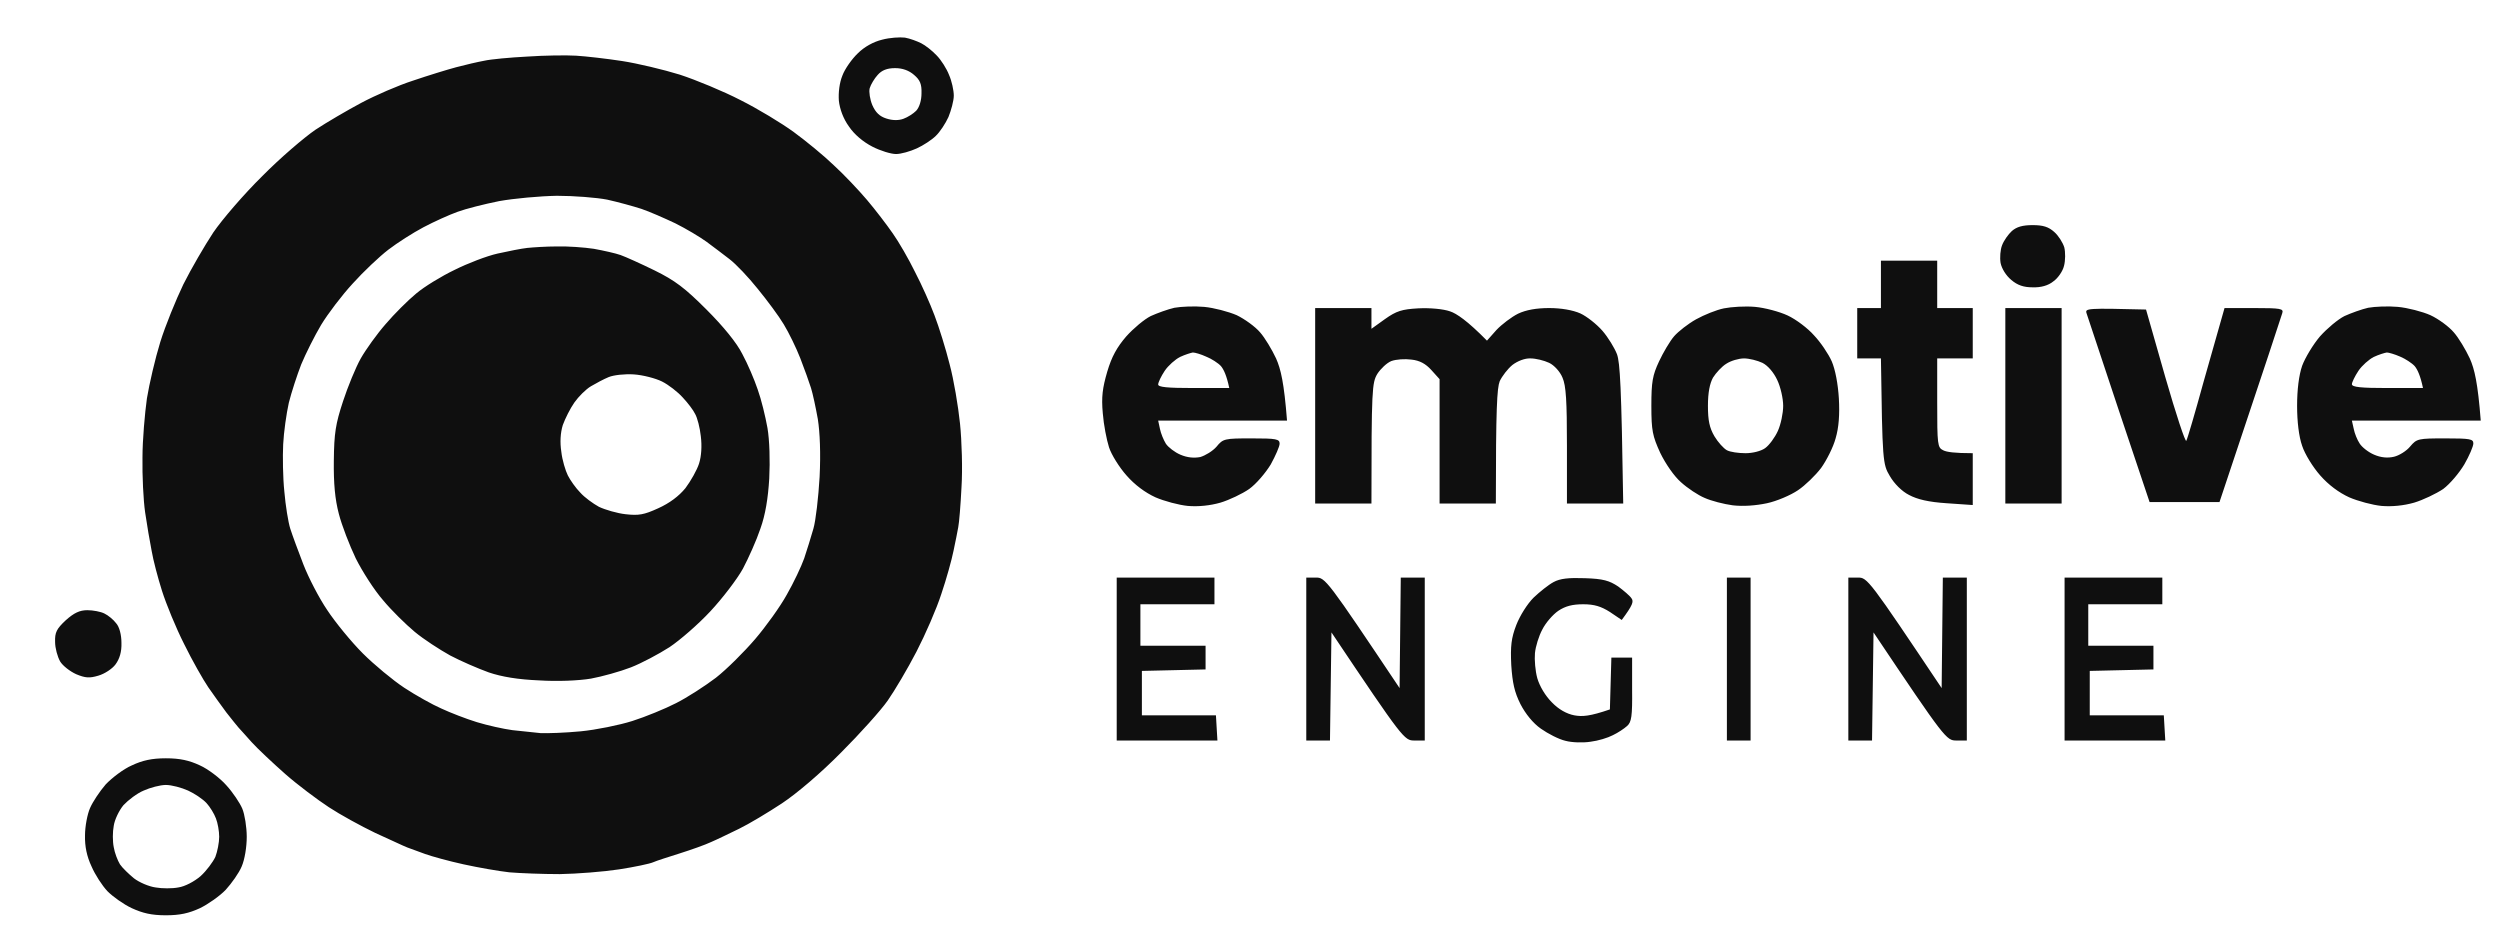
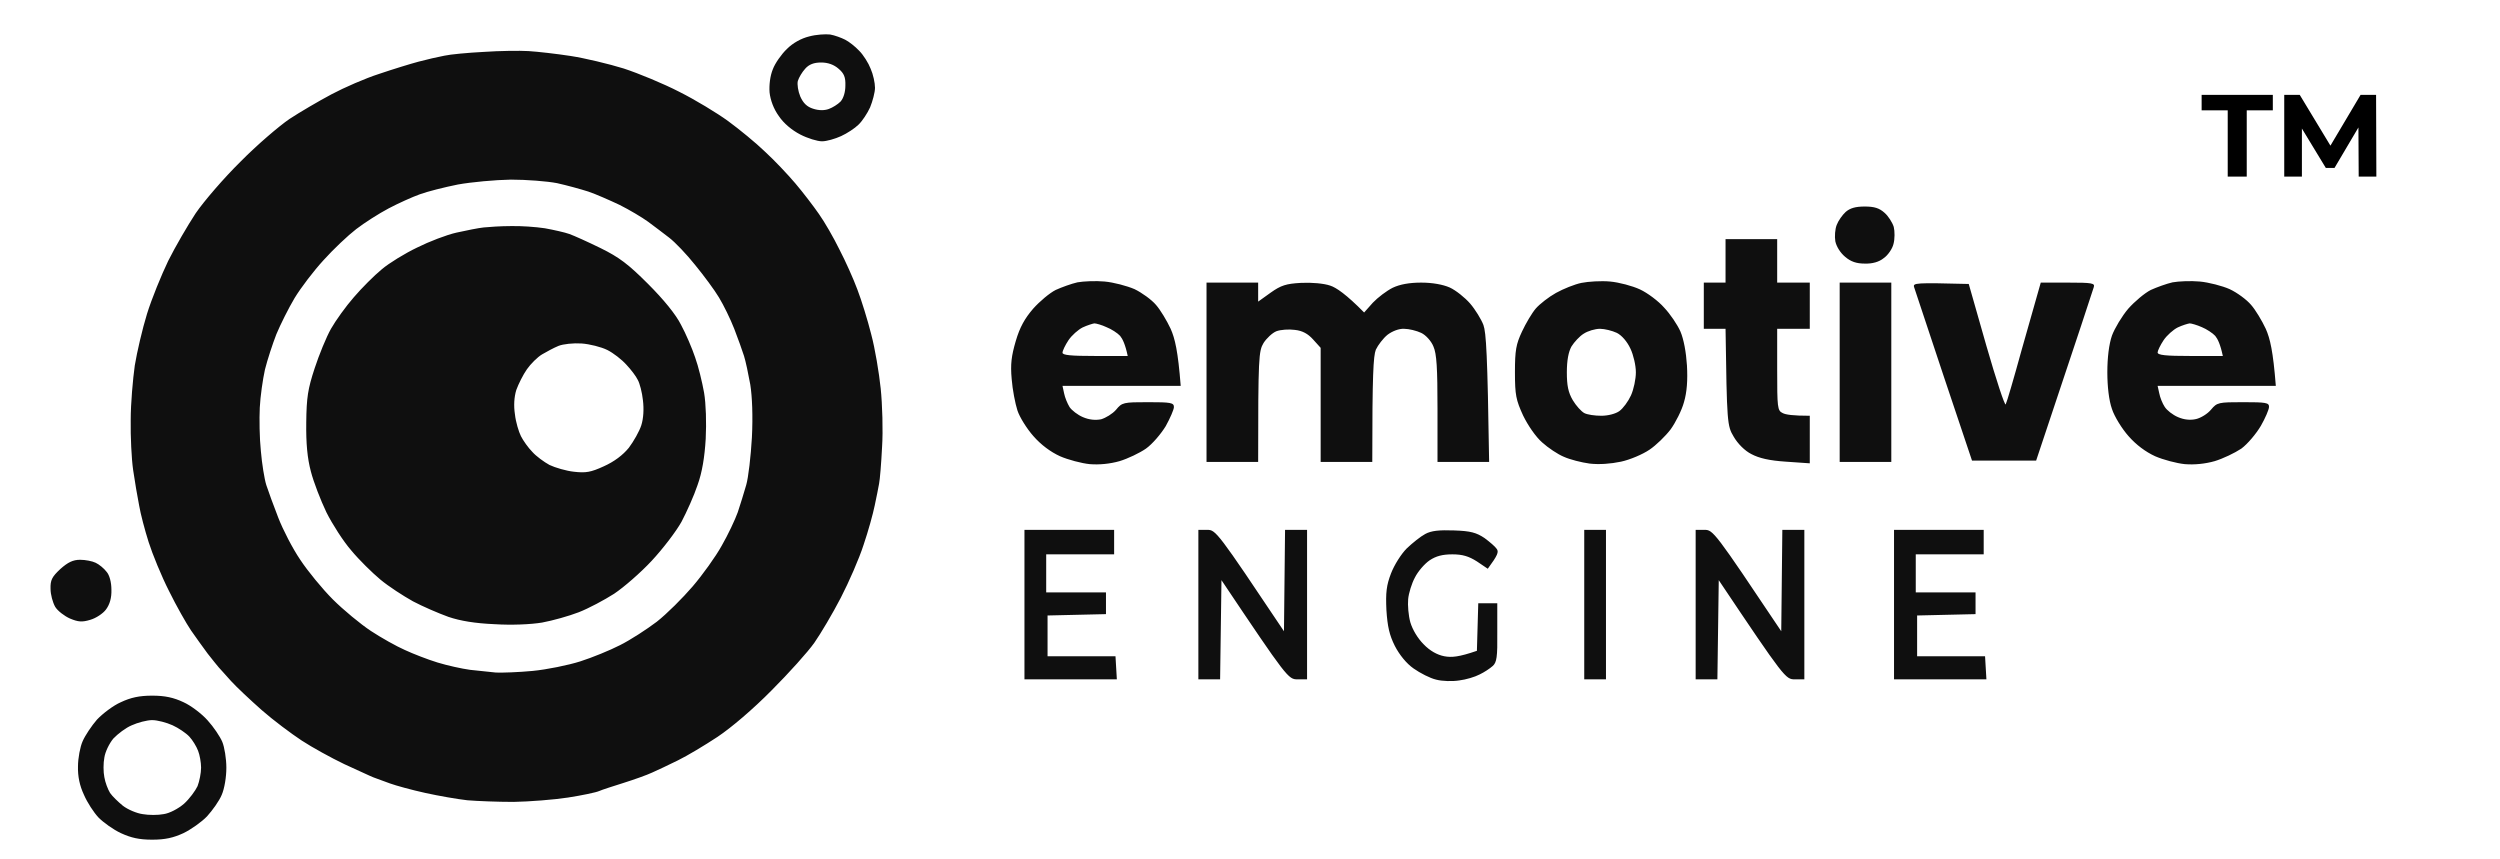
- <svg xmlns="http://www.w3.org/2000/svg" version="1.2" viewBox="60 338 844 316" width="844" height="316">
+ <svg xmlns="http://www.w3.org/2000/svg" version="1.2" viewBox="0 0 920 316" width="920" height="316">
  <style>.a{opacity:.99;fill:#0d0d0d}</style>
-   <path fill-rule="evenodd" class="a" d="m357.8 351.4c-2.9 0.7-6 2.4-8.2 4.6-2 1.9-4.4 5.3-5.2 7.5-1 2.4-1.4 5.8-1.2 8.5 0.3 2.8 1.5 6.1 3.4 8.7 1.8 2.7 4.8 5.2 7.9 6.8 2.7 1.4 6.3 2.5 8 2.5 1.7 0 4.8-0.9 7-1.9 2.2-1 5.1-2.9 6.4-4.2 1.4-1.3 3.3-4.2 4.3-6.4 0.9-2.2 1.8-5.5 1.8-7.2 0-1.8-0.7-5-1.6-7-0.8-2.1-2.7-5.1-4.2-6.6-1.5-1.6-3.8-3.4-5.2-4.1-1.4-0.7-3.8-1.6-5.5-1.9-1.7-0.2-5.1 0-7.7 0.7zm-119.8 5.7c-5.8 0.3-12.3 0.9-14.5 1.4-2.2 0.4-6.5 1.4-9.5 2.2-3 0.8-9.5 2.8-14.5 4.5-5 1.6-12.8 5-17.5 7.5-4.7 2.5-11.7 6.6-15.5 9.1-3.8 2.6-12 9.6-18 15.7-6.1 6-13.5 14.6-16.5 19-2.9 4.4-7.5 12.3-10.1 17.5-2.5 5.2-6.1 14-7.8 19.5-1.7 5.5-3.7 14.1-4.5 19-0.7 5-1.5 14-1.5 20-0.1 6.1 0.3 14.4 0.9 18.5 0.6 4.1 1.6 10 2.2 13 0.5 3 2.1 9.1 3.5 13.5 1.4 4.4 4.7 12.5 7.5 18 2.7 5.5 6.4 12 8.1 14.5 1.7 2.5 4.5 6.3 6.1 8.5 1.7 2.2 3.6 4.5 4.1 5.1 0.5 0.6 2.6 2.8 4.5 5 1.9 2.1 7 6.9 11.3 10.7 4.2 3.7 10.9 8.7 14.7 11.2 3.8 2.5 10.9 6.4 15.7 8.7 4.9 2.2 9.7 4.5 10.8 4.9 1.1 0.4 3.8 1.4 6 2.2 2.2 0.8 8 2.4 13 3.5 5 1.1 11.9 2.3 15.5 2.7 3.6 0.3 11.2 0.6 17 0.6 5.8-0.1 14.8-0.8 20-1.6 5.2-0.8 10.4-1.9 11.5-2.4 1.1-0.5 5.2-1.8 9-3 3.8-1.2 8.6-2.9 10.5-3.8 1.9-0.8 6.2-2.9 9.5-4.5 3.3-1.6 9.8-5.5 14.5-8.6 5.1-3.4 13.1-10.2 20-17.2 6.3-6.3 13.4-14.2 15.7-17.5 2.3-3.3 6.7-10.7 9.7-16.5 3-5.8 6.8-14.5 8.4-19.5 1.7-5 3.5-11.5 4.1-14.5 0.6-3 1.4-6.6 1.6-8 0.3-1.4 0.8-7.4 1.1-13.5 0.4-6 0.1-15.7-0.5-21.5-0.6-5.8-2.1-14.8-3.5-20-1.3-5.2-3.6-12.6-5.1-16.5-1.4-3.8-4.4-10.5-6.6-14.7-2.1-4.3-5.5-10.2-7.5-13-2-2.9-5.9-8-8.7-11.3-2.8-3.3-7.8-8.6-11.2-11.7-3.3-3.2-9.4-8.2-13.5-11.2-4.1-3-12.2-7.9-18-10.8-5.8-3-15-6.8-20.5-8.6-5.5-1.7-14.3-3.8-19.5-4.6-5.2-0.8-12.2-1.6-15.5-1.8-3.3-0.2-10.7-0.1-16.5 0.3zm-155.8 190.3c-3.1 2.9-3.7 4.1-3.6 7.3 0 2.1 0.8 5 1.7 6.6 0.9 1.5 3.4 3.4 5.4 4.3 3.1 1.3 4.5 1.4 7.5 0.5 2.1-0.6 4.7-2.3 5.8-3.8 1.4-1.9 2.1-4.3 2-7.3 0-2.7-0.7-5.4-1.8-6.6-0.9-1.2-2.7-2.7-4-3.3-1.2-0.6-3.8-1.1-5.7-1.1-2.6 0-4.5 0.9-7.3 3.4zm22.3 49c-2.8 1.2-6.7 4.2-8.8 6.4-2 2.3-4.4 5.9-5.3 8-0.9 2-1.7 6.2-1.7 9.2-0.1 3.7 0.6 7.1 2.2 10.5 1.2 2.8 3.6 6.5 5.4 8.4 1.8 1.8 5.4 4.4 8.2 5.7 3.7 1.7 6.7 2.4 11.5 2.4 4.8 0 7.8-0.7 11.5-2.4 2.7-1.3 6.7-4.1 8.7-6.2 2-2.2 4.5-5.7 5.4-7.9 1-2.3 1.7-6.5 1.7-10 0-3.3-0.7-7.6-1.5-9.5-0.8-1.9-3.2-5.5-5.4-7.9-2.1-2.4-6.2-5.5-8.9-6.7-3.6-1.7-6.8-2.4-11.5-2.4-4.7 0-7.9 0.7-11.5 2.4zm4 8.5c2.2-1 5.6-1.9 7.5-1.9 1.9 0 5.3 0.9 7.5 1.9 2.2 1 5 2.9 6.2 4.2 1.2 1.3 2.6 3.6 3.2 5.2 0.6 1.5 1.1 4.3 1.1 6.2 0 1.9-0.6 5-1.3 6.8-0.8 1.7-3 4.7-5 6.5-2.1 1.8-5.3 3.5-7.5 3.8-2 0.4-5.5 0.4-7.7 0-2.2-0.3-5.5-1.7-7.3-3.1-1.7-1.4-3.9-3.5-4.7-4.7-0.8-1.3-1.8-3.9-2.1-5.8-0.4-1.9-0.4-5.2 0-7.2 0.3-2.1 1.8-5.2 3.3-7 1.6-1.7 4.6-4 6.8-4.9zm247.8-241.6c1.4-1.6 3.2-2.3 5.9-2.3 2.5 0 4.7 0.8 6.4 2.3 2 1.7 2.6 3.1 2.5 6.2 0 2.4-0.7 4.7-1.8 5.9-1 1-2.9 2.2-4.3 2.7-1.6 0.6-3.7 0.6-5.8-0.1-2.2-0.7-3.6-2-4.7-4.5-0.8-1.9-1.2-4.5-0.9-5.7 0.4-1.3 1.6-3.3 2.7-4.5zm-127.8 42.6c5-0.9 13.7-1.7 19.5-1.8 5.8 0 13.4 0.6 17 1.3 3.6 0.8 8.7 2.2 11.5 3.1 2.7 0.9 7.9 3.2 11.5 4.9 3.6 1.8 8.3 4.6 10.5 6.2 2.2 1.6 5.7 4.3 7.8 5.9 2.1 1.6 6.4 6.1 9.5 10 3.2 3.9 7.2 9.3 8.8 12 1.7 2.8 4.2 7.9 5.6 11.5 1.4 3.6 3 8.1 3.6 10 0.6 1.9 1.6 6.6 2.3 10.5 0.7 4.4 1 11.6 0.6 19.5-0.4 6.9-1.3 14.8-2.1 17.5-0.8 2.8-2.2 7.3-3.1 10-1 2.8-3.6 8.3-5.9 12.3-2.2 4-7.1 10.8-10.7 15-3.6 4.2-9.5 10.1-13.2 13-3.7 2.8-9.7 6.7-13.5 8.6-3.7 1.9-10.3 4.6-14.7 6-4.4 1.4-12.3 3-17.5 3.5-5.2 0.5-11.3 0.7-13.5 0.6-2.2-0.2-6.5-0.7-9.5-1-3-0.4-8.4-1.6-12-2.7-3.6-1.1-9-3.2-12-4.6-3-1.3-8.7-4.5-12.5-7-3.8-2.5-10.2-7.8-14-11.6-3.9-3.9-9.3-10.5-12-14.6-2.8-4.1-6.4-11.1-8.1-15.5-1.7-4.4-3.7-9.8-4.4-12-0.7-2.2-1.6-7.8-2-12.5-0.5-4.7-0.6-11.9-0.4-16 0.2-4.1 1.1-10.4 1.9-14 0.9-3.6 2.8-9.4 4.2-13 1.5-3.6 4.5-9.6 6.7-13.3 2.3-3.8 7.1-10.1 10.7-14 3.6-4 9-9.1 12-11.4 3-2.3 8.3-5.7 11.9-7.6 3.6-1.9 8.7-4.2 11.5-5.2 2.7-1 9-2.6 14-3.6zm510.7 10.1c-1.2 1.1-2.7 3.2-3.3 4.8-0.6 1.5-0.8 4.2-0.5 6 0.4 1.9 1.8 4.2 3.6 5.7 2.1 1.8 4.2 2.5 7.2 2.5 2.8 0.1 5.3-0.6 7-2 1.6-1.1 3.2-3.5 3.6-5.2 0.5-1.8 0.5-4.7 0.1-6.3-0.5-1.6-2-4-3.4-5.2-1.9-1.7-3.7-2.3-7.3-2.3-3.4 0-5.4 0.6-7 2zm-44.2 18v8h-8v17h8c0.5 34.7 0.6 35.7 3 39.7 1.5 2.6 4.1 5.2 6.5 6.4 2.8 1.5 6.6 2.4 12.8 2.8l8.7 0.6v-17.5c-6.2 0-8.9-0.4-10-1-1.9-0.9-2-2-2-16v-15h12v-17h-12v-16h-19zm-238.5 7.9c-2.2 0.5-5.8 1.8-8 2.8-2.2 1.1-5.9 4.2-8.3 6.9-3.1 3.6-4.9 6.8-6.4 11.9-1.6 5.5-2 8.5-1.5 14 0.3 3.9 1.3 9 2.1 11.5 0.8 2.5 3.5 6.8 5.9 9.5 2.8 3.2 6.3 5.8 9.8 7.4 3 1.3 7.9 2.6 10.9 2.9 3.5 0.3 7.5-0.1 11-1.1 3-0.9 7.4-3 9.7-4.6 2.4-1.7 5.6-5.5 7.3-8.3 1.6-2.9 3-6.1 3-7 0-1.6-1.1-1.8-9.5-1.8-9.1 0-9.6 0.1-11.8 2.8-1.3 1.5-3.8 3-5.5 3.5-2.1 0.4-4.4 0.2-6.7-0.8-1.9-0.8-4.1-2.5-4.9-3.7-0.8-1.3-1.7-3.5-2-5l-0.6-2.8h43.5c-1-12.8-2.1-17.4-3.7-21-1.4-3-3.8-7-5.4-8.8-1.6-1.9-5.2-4.5-7.9-5.8-2.8-1.2-7.7-2.5-11-2.8-3.3-0.3-7.8-0.1-10 0.3zm1.9 16.6c1.7-0.8 3.7-1.4 4.3-1.5 0.7 0 2.8 0.6 4.5 1.4 1.8 0.7 4.1 2.2 5 3.2 0.9 1.1 1.9 3.1 2.8 7.4h-12c-8.9 0-12-0.3-12-1.2 0-0.7 1-2.8 2.2-4.6 1.2-1.8 3.6-3.9 5.2-4.7zm183.6-16.4c-2.5 0.5-6.7 2.2-9.4 3.7-2.7 1.5-6 4.1-7.4 5.7-1.4 1.6-3.7 5.5-5.1 8.5-2.2 4.7-2.6 6.9-2.6 15 0 8.4 0.4 10.2 3 15.9 1.8 3.7 4.7 7.9 7 9.9 2.2 2 5.8 4.4 8 5.3 2.2 1 6.5 2.1 9.5 2.5 3.5 0.4 7.7 0.1 11.5-0.7 3.3-0.7 8-2.7 10.5-4.4 2.4-1.6 5.9-5 7.8-7.5 1.8-2.5 4.1-7 4.9-10 1.1-3.7 1.4-8.1 1.1-13.5-0.3-4.9-1.2-9.7-2.4-12.5-1.1-2.5-3.8-6.5-6-8.8-2.1-2.4-6.1-5.4-8.9-6.7-2.8-1.3-7.7-2.6-11-2.9-3.3-0.3-8 0-10.5 0.5zm0.8 18.7c1.5-1 4.2-1.8 6-1.8 1.7 0 4.5 0.7 6.2 1.5 1.8 0.9 3.8 3.2 5 5.8 1.1 2.3 2 6.2 2 8.7 0 2.5-0.8 6.3-1.8 8.5-1 2.2-2.9 4.8-4.3 5.8-1.4 1-4.2 1.7-6.6 1.7-2.4 0-5.2-0.4-6.3-1-1.1-0.6-3-2.7-4.2-4.7-1.7-2.9-2.2-5.4-2.2-10.3 0-4.4 0.6-7.5 1.7-9.5 1-1.6 3-3.8 4.5-4.7zm216.7-18.9c-2.2 0.5-5.8 1.8-8 2.8-2.2 1.1-5.9 4.2-8.3 6.9-2.3 2.7-5 7.2-6 9.9-1.1 3.2-1.7 8.1-1.7 13.5 0 5.3 0.6 10.4 1.7 13.5 0.9 2.8 3.7 7.3 6.1 10 2.8 3.2 6.3 5.8 9.8 7.4 3 1.3 7.9 2.6 10.9 2.9 3.5 0.3 7.5-0.1 11-1.1 3-0.9 7.4-3 9.8-4.6 2.3-1.7 5.5-5.5 7.2-8.4 1.6-2.8 3-6 3-7 0-1.5-1.1-1.7-9.5-1.7-9.1 0-9.6 0.1-11.8 2.7-1.3 1.6-3.8 3.1-5.5 3.5-2.1 0.5-4.4 0.3-6.7-0.7-1.9-0.8-4.1-2.5-4.9-3.8-0.8-1.2-1.7-3.4-2-5l-0.6-2.7h43.5c-1-12.8-2.1-17.4-3.7-21-1.4-3-3.8-7-5.4-8.8-1.6-1.9-5.1-4.5-7.9-5.8-2.7-1.2-7.7-2.5-11-2.8-3.3-0.3-7.8-0.1-10 0.3zm1.9 16.6c1.7-0.8 3.7-1.4 4.4-1.5 0.6 0 2.7 0.6 4.5 1.4 1.7 0.7 4 2.2 4.9 3.2 0.9 1.1 1.9 3.1 2.8 7.4h-12c-8.9 0-12-0.3-12-1.3 0-0.6 1-2.7 2.2-4.5 1.2-1.8 3.6-3.9 5.2-4.7zm-357.4 16.5v33h19c0-38.7 0.2-40.8 2-43.8 1.1-1.7 3.2-3.7 4.7-4.3 1.6-0.6 4.6-0.8 6.8-0.5 2.8 0.3 4.8 1.4 6.7 3.5l2.8 3.1v42h19c0-32.5 0.4-38.9 1.3-41.3 0.8-1.7 2.7-4.2 4.3-5.5 1.7-1.3 4.2-2.3 6.1-2.2 1.8 0 4.6 0.7 6.3 1.5 1.7 0.8 3.7 3 4.5 5 1.2 2.7 1.5 7.9 1.5 23v19.5h19c-0.6-39.8-1.1-47.6-2.1-50.4-0.8-2.1-3-5.7-4.9-7.9-1.9-2.2-5.3-4.9-7.5-5.9-2.5-1.1-6.4-1.8-10.5-1.8q-6.5 0-10.5 1.9c-2.2 1.1-5.5 3.6-7.3 5.5l-3.2 3.6c-6.6-6.7-10.3-9.2-12.5-9.9-2.3-0.8-6.8-1.2-10.7-1-5.5 0.3-7.4 0.9-11.2 3.6l-4.6 3.3v-7h-19zm233 0v33h19v-66h-19zm27.4-31.3c0.3 1 5.2 15.7 10.9 32.8l10.4 31h23.6c16.1-48.1 20.9-62.8 21.2-63.8 0.5-1.5-0.5-1.7-9.5-1.7h-10c-1.4 5-4.2 14.8-7.1 25-2.8 10.2-5.4 19.1-5.8 19.8-0.3 0.7-3.5-9-7.1-21.5l-6.5-22.8c-19.8-0.5-20.6-0.4-20.1 1.2zm-327.4 116.8v27.5h34l-0.5-8.5h-25v-15l21.5-0.5v-8h-22v-14h25v-9h-33zm64 0v27.5h8l0.5-36.5c24.2 36.1 24.6 36.5 28 36.5h3.5v-55h-8.1l-0.4 37.3c-24.5-36.6-25.1-37.4-28.3-37.3h-3.2zm83.5-26c-1.7 0.9-4.7 3.3-6.8 5.3-2.1 2.1-4.6 6.1-5.8 9.2-1.7 4.4-2 7.1-1.7 13.5 0.4 6.1 1.1 9.2 3.1 13.2 1.7 3.3 4.3 6.5 6.9 8.3 2.4 1.7 6.1 3.6 8.3 4.1 2.2 0.6 6 0.7 8.5 0.3 2.5-0.3 5.8-1.3 7.5-2.2 1.7-0.8 3.8-2.2 4.8-3.1 1.5-1.3 1.8-3.3 1.7-12.4v-10.7h-7l-0.5 17.5c-6.7 2.3-9.3 2.5-12 2-2.6-0.5-5.3-2-7.6-4.4-2.2-2.2-4.1-5.4-4.9-8.1-0.7-2.5-1-6.3-0.8-8.5 0.2-2.2 1.3-5.8 2.5-8 1.1-2.2 3.5-5 5.4-6.3 2.4-1.6 4.8-2.2 8.4-2.2 3.7 0 6 0.7 9 2.6l4 2.7c3.7-5 4.1-6.2 3.3-7.3-0.5-0.8-2.6-2.6-4.5-4-3-2-5.1-2.6-11.2-2.8-5.5-0.2-8.4 0.1-10.6 1.3zm58.5 26v27.5h8v-55h-8zm41 0v27.5h8l0.5-36.5c24.2 36.1 24.6 36.5 28 36.5h3.5v-55h-8.1l-0.4 37.3c-24.5-36.6-25.1-37.4-28.3-37.3h-3.2zm73 0v27.5h34l-0.5-8.5h-25v-15l21.5-0.5v-8h-22v-14h25v-9h-33zm-519-138.8c-1.9 0.2-6.4 1.1-10 1.9-3.6 0.8-10.1 3.3-14.5 5.5-4.4 2.1-10.3 5.7-13 8-2.8 2.3-7.4 6.9-10.3 10.3-2.9 3.3-6.7 8.6-8.4 11.6-1.7 3-4.4 9.6-6 14.5-2.5 7.6-3 10.7-3.1 20-0.1 7.7 0.4 13.1 1.7 18 1 3.9 3.6 10.6 5.7 15 2.2 4.4 6.3 10.8 9.2 14.1 2.8 3.4 7.7 8.2 10.7 10.7 3 2.5 8.4 6 12 8 3.6 1.9 9.4 4.4 13 5.7 4.4 1.5 9.9 2.4 17 2.7 6.2 0.4 13.3 0.1 17.5-0.6 3.8-0.7 9.9-2.4 13.5-3.8 3.6-1.4 9.4-4.5 13-6.8 3.6-2.4 9.8-7.8 13.8-12.1 4.1-4.4 9-10.8 11-14.4 1.9-3.6 4.6-9.6 5.9-13.5 1.7-4.7 2.6-10.3 3-17 0.3-5.9 0.1-12.9-0.6-17-0.7-3.9-2.1-9.7-3.3-13-1.1-3.3-3.4-8.7-5.2-12-1.9-3.8-6.4-9.3-12.1-15-7.3-7.3-10.6-9.8-17.5-13.2-4.7-2.3-9.8-4.6-11.5-5.2-1.7-0.6-5.7-1.5-9-2.1-3.3-0.5-8.9-0.9-12.5-0.8-3.6 0-8.1 0.3-10 0.5zm27.5 43.6c1.7-0.7 5.5-1.1 8.5-0.9 3 0.2 7.3 1.3 9.5 2.4 2.2 1.1 5.3 3.5 7 5.4 1.7 1.8 3.6 4.3 4.2 5.6 0.7 1.2 1.6 4.6 1.9 7.5 0.4 3.2 0.2 6.7-0.6 9.2-0.7 2.2-2.8 5.9-4.6 8.3-2.2 2.7-5.4 5.1-9.2 6.8-4.8 2.2-6.6 2.5-11 2-2.8-0.3-6.9-1.5-9-2.5-2-1.1-4.9-3.2-6.3-4.8-1.5-1.5-3.4-4.2-4.2-5.8-0.8-1.6-1.9-5.2-2.2-8-0.5-3.2-0.3-6.4 0.5-9 0.8-2.2 2.5-5.6 3.9-7.6 1.4-2 3.9-4.5 5.6-5.5 1.7-1 4.3-2.4 6-3.1z" />
+   <path fill-rule="evenodd" class="a" d="m297.8 13.4c-2.9 0.7-6 2.4-8.2 4.6-2 1.9-4.4 5.3-5.2 7.5-1 2.4-1.4 5.8-1.2 8.5 0.3 2.8 1.5 6.1 3.4 8.7 1.8 2.7 4.8 5.2 7.9 6.8 2.7 1.4 6.3 2.5 8 2.5 1.7 0 4.8-0.9 7-1.9 2.2-1 5.1-2.9 6.4-4.2 1.4-1.3 3.3-4.2 4.3-6.4 0.9-2.2 1.8-5.5 1.8-7.2 0-1.8-0.7-5-1.6-7-0.8-2.1-2.7-5.1-4.2-6.6-1.5-1.6-3.8-3.4-5.2-4.1-1.4-0.7-3.8-1.6-5.5-1.9-1.7-0.2-5.1 0-7.7 0.7zm-119.8 5.7c-5.8 0.3-12.3 0.9-14.5 1.4-2.2 0.4-6.5 1.4-9.5 2.2-3 0.8-9.5 2.8-14.5 4.5-5 1.6-12.8 5-17.5 7.5-4.7 2.5-11.7 6.6-15.5 9.1-3.8 2.6-12 9.6-18 15.7-6.1 6-13.5 14.6-16.5 19-2.9 4.4-7.5 12.3-10.1 17.5-2.5 5.2-6.1 14-7.8 19.5-1.7 5.5-3.7 14.1-4.5 19-0.7 5-1.5 14-1.5 20-0.1 6.1 0.3 14.4 0.9 18.5 0.6 4.1 1.6 10 2.2 13 0.5 3 2.1 9.1 3.5 13.5 1.4 4.4 4.7 12.5 7.5 18 2.7 5.5 6.4 12 8.1 14.5 1.7 2.5 4.5 6.3 6.1 8.5 1.7 2.2 3.6 4.5 4.1 5.1 0.5 0.6 2.6 2.8 4.5 5 1.9 2.1 7 6.9 11.3 10.7 4.2 3.7 10.9 8.7 14.7 11.2 3.8 2.5 10.9 6.4 15.7 8.7 4.9 2.2 9.7 4.5 10.8 4.9 1.1 0.4 3.8 1.4 6 2.2 2.2 0.8 8 2.4 13 3.5 5 1.1 11.9 2.3 15.5 2.7 3.6 0.3 11.2 0.6 17 0.6 5.8-0.1 14.8-0.8 20-1.6 5.2-0.8 10.4-1.9 11.5-2.4 1.1-0.5 5.2-1.8 9-3 3.8-1.2 8.6-2.9 10.5-3.8 1.9-0.8 6.2-2.9 9.5-4.5 3.3-1.6 9.8-5.5 14.5-8.6 5.1-3.4 13.1-10.2 20-17.2 6.3-6.3 13.4-14.2 15.7-17.5 2.3-3.3 6.7-10.7 9.7-16.5 3-5.8 6.8-14.5 8.4-19.5 1.7-5 3.5-11.5 4.1-14.5 0.6-3 1.4-6.6 1.6-8 0.3-1.4 0.8-7.4 1.1-13.5 0.4-6 0.1-15.7-0.5-21.5-0.6-5.8-2.1-14.8-3.5-20-1.3-5.2-3.6-12.6-5.1-16.5-1.4-3.8-4.4-10.5-6.6-14.7-2.1-4.3-5.5-10.2-7.5-13-2-2.9-5.9-8-8.7-11.3-2.8-3.3-7.8-8.6-11.2-11.7-3.3-3.2-9.4-8.2-13.5-11.2-4.1-3-12.2-7.9-18-10.8-5.8-3-15-6.8-20.5-8.6-5.5-1.7-14.3-3.8-19.5-4.6-5.2-0.8-12.2-1.6-15.5-1.8-3.3-0.2-10.7-0.1-16.5 0.3zm-155.8 190.3c-3.1 2.9-3.7 4.1-3.6 7.3 0 2.1 0.8 5 1.7 6.6 0.9 1.5 3.4 3.4 5.4 4.3 3.1 1.3 4.5 1.4 7.5 0.5 2.1-0.6 4.7-2.3 5.8-3.8 1.4-1.9 2.1-4.3 2-7.3 0-2.7-0.7-5.4-1.8-6.6-0.9-1.2-2.7-2.7-4-3.3-1.2-0.6-3.8-1.1-5.7-1.1-2.6 0-4.5 0.9-7.3 3.4zm22.3 49c-2.8 1.2-6.7 4.2-8.8 6.4-2 2.3-4.4 5.9-5.3 8-0.9 2-1.7 6.2-1.7 9.2-0.1 3.7 0.6 7.1 2.2 10.5 1.2 2.8 3.6 6.5 5.4 8.4 1.8 1.8 5.4 4.4 8.2 5.7 3.7 1.7 6.7 2.4 11.5 2.4 4.8 0 7.8-0.7 11.5-2.4 2.7-1.3 6.7-4.1 8.7-6.2 2-2.2 4.5-5.7 5.4-7.9 1-2.3 1.7-6.5 1.7-10 0-3.3-0.7-7.6-1.5-9.5-0.8-1.9-3.2-5.5-5.4-7.9-2.1-2.4-6.2-5.5-8.9-6.7-3.6-1.7-6.8-2.4-11.5-2.4-4.7 0-7.9 0.7-11.5 2.4zm4 8.5c2.2-1 5.6-1.9 7.5-1.9 1.9 0 5.3 0.9 7.5 1.9 2.2 1 5 2.9 6.2 4.2 1.2 1.3 2.6 3.6 3.2 5.2 0.6 1.5 1.1 4.3 1.1 6.2 0 1.9-0.6 5-1.3 6.8-0.8 1.7-3 4.7-5 6.5-2.1 1.8-5.3 3.5-7.5 3.8-2 0.4-5.5 0.4-7.7 0-2.2-0.3-5.5-1.7-7.3-3.1-1.7-1.4-3.9-3.5-4.7-4.7-0.8-1.3-1.8-3.9-2.1-5.8-0.4-1.9-0.4-5.2 0-7.2 0.3-2.1 1.8-5.2 3.3-7 1.6-1.7 4.6-4 6.8-4.9zm247.8-241.6c1.4-1.6 3.2-2.3 5.9-2.3 2.5 0 4.7 0.8 6.4 2.3 2 1.7 2.6 3.1 2.5 6.2 0 2.4-0.7 4.7-1.8 5.9-1 1-2.9 2.2-4.3 2.7-1.6 0.6-3.7 0.6-5.8-0.1-2.2-0.7-3.6-2-4.7-4.5-0.8-1.9-1.2-4.5-0.9-5.7 0.4-1.3 1.6-3.3 2.7-4.5zm-127.8 42.6c5-0.9 13.7-1.7 19.5-1.8 5.8 0 13.4 0.6 17 1.3 3.6 0.8 8.7 2.2 11.5 3.1 2.7 0.9 7.9 3.2 11.5 4.9 3.6 1.8 8.3 4.6 10.5 6.2 2.2 1.6 5.7 4.3 7.8 5.9 2.1 1.6 6.4 6.1 9.5 10 3.2 3.9 7.2 9.3 8.8 12 1.7 2.8 4.2 7.9 5.6 11.5 1.4 3.6 3 8.1 3.6 10 0.6 1.9 1.6 6.6 2.3 10.5 0.7 4.4 1 11.6 0.6 19.5-0.4 6.9-1.3 14.8-2.1 17.5-0.8 2.8-2.2 7.3-3.1 10-1 2.8-3.6 8.3-5.9 12.3-2.2 4-7.1 10.8-10.7 15-3.6 4.2-9.5 10.1-13.2 13-3.7 2.8-9.7 6.7-13.5 8.6-3.7 1.9-10.3 4.6-14.7 6-4.4 1.4-12.3 3-17.5 3.5-5.2 0.5-11.3 0.7-13.5 0.6-2.2-0.2-6.5-0.7-9.5-1-3-0.4-8.4-1.6-12-2.7-3.6-1.1-9-3.2-12-4.6-3-1.3-8.7-4.5-12.5-7-3.8-2.5-10.2-7.8-14-11.6-3.9-3.9-9.3-10.5-12-14.6-2.8-4.1-6.4-11.1-8.1-15.5-1.7-4.4-3.7-9.8-4.4-12-0.7-2.2-1.6-7.8-2-12.5-0.5-4.7-0.6-11.9-0.4-16 0.2-4.1 1.1-10.4 1.9-14 0.9-3.6 2.8-9.4 4.2-13 1.5-3.6 4.5-9.6 6.7-13.3 2.3-3.8 7.1-10.1 10.7-14 3.6-4 9-9.1 12-11.4 3-2.3 8.3-5.7 11.9-7.6 3.6-1.9 8.7-4.2 11.5-5.2 2.7-1 9-2.6 14-3.6zm510.7 10.1c-1.2 1.1-2.7 3.2-3.3 4.8-0.6 1.5-0.8 4.2-0.5 6 0.4 1.9 1.8 4.2 3.6 5.7 2.1 1.8 4.2 2.5 7.2 2.5 2.8 0.1 5.3-0.6 7-2 1.6-1.1 3.2-3.5 3.6-5.2 0.5-1.8 0.5-4.7 0.1-6.3-0.5-1.6-2-4-3.4-5.2-1.9-1.7-3.7-2.3-7.3-2.3-3.4 0-5.4 0.6-7 2zm-44.2 18v8h-8v17h8c0.5 34.7 0.6 35.7 3 39.7 1.5 2.6 4.1 5.2 6.5 6.4 2.8 1.5 6.6 2.4 12.8 2.8l8.7 0.6v-17.5c-6.2 0-8.9-0.4-10-1-1.9-0.9-2-2-2-16v-15h12v-17h-12v-16h-19zm-238.5 7.9c-2.2 0.5-5.8 1.8-8 2.8-2.2 1.1-5.9 4.2-8.3 6.9-3.1 3.6-4.9 6.8-6.4 11.9-1.6 5.5-2 8.5-1.5 14 0.3 3.9 1.3 9 2.1 11.5 0.8 2.5 3.5 6.8 5.9 9.5 2.8 3.2 6.3 5.8 9.8 7.4 3 1.3 7.9 2.6 10.9 2.9 3.5 0.3 7.5-0.1 11-1.1 3-0.9 7.4-3 9.7-4.6 2.4-1.7 5.6-5.5 7.3-8.3 1.6-2.9 3-6.1 3-7 0-1.6-1.1-1.8-9.5-1.8-9.1 0-9.6 0.1-11.8 2.8-1.3 1.5-3.8 3-5.5 3.5-2.1 0.4-4.4 0.2-6.7-0.8-1.9-0.8-4.1-2.5-4.9-3.7-0.8-1.3-1.7-3.5-2-5l-0.6-2.8h43.5c-1-12.8-2.1-17.4-3.7-21-1.4-3-3.8-7-5.4-8.8-1.6-1.9-5.2-4.5-7.9-5.8-2.8-1.2-7.7-2.5-11-2.8-3.3-0.3-7.8-0.1-10 0.3zm1.9 16.6c1.7-0.8 3.7-1.4 4.3-1.5 0.7 0 2.8 0.6 4.5 1.4 1.8 0.7 4.1 2.2 5 3.2 0.9 1.1 1.9 3.1 2.8 7.4h-12c-8.9 0-12-0.3-12-1.2 0-0.7 1-2.8 2.2-4.6 1.2-1.8 3.6-3.9 5.2-4.7zm183.6-16.4c-2.5 0.5-6.7 2.2-9.4 3.7-2.7 1.5-6 4.1-7.4 5.7-1.4 1.6-3.7 5.5-5.1 8.5-2.2 4.7-2.6 6.9-2.6 15 0 8.4 0.4 10.2 3 15.9 1.8 3.7 4.7 7.9 7 9.9 2.2 2 5.8 4.4 8 5.3 2.2 1 6.5 2.1 9.5 2.5 3.5 0.4 7.7 0.1 11.5-0.7 3.3-0.7 8-2.7 10.5-4.4 2.4-1.6 5.9-5 7.8-7.5 1.8-2.5 4.1-7 4.9-10 1.1-3.7 1.4-8.1 1.1-13.5-0.3-4.9-1.2-9.7-2.4-12.5-1.1-2.5-3.8-6.5-6-8.8-2.1-2.4-6.1-5.4-8.9-6.7-2.8-1.3-7.7-2.6-11-2.9-3.3-0.3-8 0-10.5 0.5zm0.8 18.7c1.5-1 4.2-1.8 6-1.8 1.7 0 4.5 0.7 6.2 1.5 1.8 0.9 3.8 3.2 5 5.8 1.1 2.3 2 6.2 2 8.7 0 2.5-0.8 6.3-1.8 8.5-1 2.2-2.9 4.8-4.3 5.8-1.4 1-4.2 1.7-6.6 1.7-2.4 0-5.2-0.4-6.3-1-1.1-0.6-3-2.7-4.2-4.7-1.7-2.9-2.2-5.4-2.2-10.3 0-4.4 0.6-7.5 1.7-9.5 1-1.6 3-3.8 4.5-4.7zm216.7-18.9c-2.2 0.5-5.8 1.8-8 2.8-2.2 1.1-5.9 4.2-8.3 6.9-2.3 2.7-5 7.2-6 9.9-1.1 3.2-1.7 8.1-1.7 13.5 0 5.3 0.6 10.4 1.7 13.5 0.9 2.8 3.7 7.3 6.1 10 2.8 3.2 6.3 5.8 9.8 7.4 3 1.3 7.9 2.6 10.9 2.9 3.5 0.3 7.5-0.1 11-1.1 3-0.9 7.4-3 9.8-4.6 2.3-1.7 5.5-5.5 7.2-8.4 1.6-2.8 3-6 3-7 0-1.5-1.1-1.7-9.5-1.7-9.1 0-9.6 0.1-11.8 2.7-1.3 1.6-3.8 3.1-5.5 3.5-2.1 0.5-4.4 0.3-6.7-0.7-1.9-0.8-4.1-2.5-4.9-3.8-0.8-1.2-1.7-3.4-2-5l-0.6-2.7h43.5c-1-12.8-2.1-17.4-3.7-21-1.4-3-3.8-7-5.4-8.8-1.6-1.9-5.1-4.5-7.9-5.8-2.7-1.2-7.7-2.5-11-2.8-3.3-0.3-7.8-0.1-10 0.3zm1.9 16.6c1.7-0.8 3.7-1.4 4.4-1.5 0.6 0 2.7 0.6 4.5 1.4 1.7 0.7 4 2.2 4.9 3.2 0.9 1.1 1.9 3.1 2.8 7.4h-12c-8.9 0-12-0.3-12-1.3 0-0.6 1-2.7 2.2-4.5 1.2-1.8 3.6-3.9 5.2-4.7zm-357.4 16.5v33h19c0-38.7 0.2-40.8 2-43.8 1.1-1.7 3.2-3.7 4.7-4.3 1.6-0.6 4.6-0.8 6.8-0.5 2.8 0.3 4.8 1.4 6.7 3.5l2.8 3.1v42h19c0-32.5 0.4-38.9 1.3-41.3 0.8-1.7 2.7-4.2 4.3-5.5 1.7-1.3 4.2-2.3 6.1-2.2 1.8 0 4.6 0.7 6.3 1.5 1.7 0.8 3.7 3 4.5 5 1.2 2.7 1.5 7.9 1.5 23v19.5h19c-0.6-39.8-1.1-47.6-2.1-50.4-0.8-2.1-3-5.7-4.9-7.9-1.9-2.2-5.3-4.9-7.5-5.9-2.5-1.1-6.4-1.8-10.5-1.8q-6.5 0-10.5 1.9c-2.2 1.1-5.5 3.6-7.3 5.5l-3.2 3.6c-6.6-6.7-10.3-9.2-12.5-9.9-2.3-0.8-6.8-1.2-10.7-1-5.5 0.3-7.4 0.9-11.2 3.6l-4.6 3.3v-7h-19zm233 0v33h19v-66h-19zm27.4-31.3c0.3 1 5.2 15.7 10.9 32.8l10.4 31h23.6c16.1-48.1 20.9-62.8 21.2-63.8 0.5-1.5-0.5-1.7-9.5-1.7h-10c-1.4 5-4.2 14.8-7.1 25-2.8 10.2-5.4 19.1-5.8 19.8-0.3 0.7-3.5-9-7.1-21.5l-6.5-22.8c-19.8-0.5-20.6-0.4-20.1 1.2zm-327.4 116.8v27.5h34l-0.5-8.5h-25v-15l21.5-0.5v-8h-22v-14h25v-9h-33zm64 0v27.5h8l0.5-36.5c24.2 36.1 24.6 36.5 28 36.5h3.5v-55h-8.1l-0.4 37.3c-24.5-36.6-25.1-37.4-28.3-37.3h-3.2zm83.5-26c-1.7 0.9-4.7 3.3-6.8 5.3-2.1 2.1-4.6 6.1-5.8 9.2-1.7 4.4-2 7.1-1.7 13.5 0.4 6.1 1.1 9.2 3.1 13.2 1.7 3.3 4.3 6.5 6.9 8.3 2.4 1.7 6.1 3.6 8.3 4.1 2.2 0.6 6 0.7 8.5 0.3 2.5-0.3 5.8-1.3 7.5-2.2 1.7-0.8 3.8-2.2 4.8-3.1 1.5-1.3 1.8-3.3 1.7-12.4v-10.7h-7l-0.5 17.5c-6.7 2.3-9.3 2.5-12 2-2.6-0.5-5.3-2-7.6-4.4-2.2-2.2-4.1-5.4-4.9-8.1-0.7-2.5-1-6.3-0.8-8.5 0.2-2.2 1.3-5.8 2.5-8 1.1-2.2 3.5-5 5.4-6.3 2.4-1.6 4.8-2.2 8.4-2.2 3.7 0 6 0.7 9 2.6l4 2.7c3.7-5 4.1-6.2 3.3-7.3-0.5-0.8-2.6-2.6-4.5-4-3-2-5.1-2.6-11.2-2.8-5.5-0.2-8.4 0.1-10.6 1.3zm58.5 26v27.5h8v-55h-8zm41 0v27.5h8l0.5-36.5c24.2 36.1 24.6 36.5 28 36.5h3.5v-55h-8.1l-0.4 37.3c-24.5-36.6-25.1-37.4-28.3-37.3h-3.2zm73 0v27.5h34l-0.5-8.5h-25v-15l21.5-0.5v-8h-22v-14h25v-9h-33zm-519-138.8c-1.9 0.2-6.4 1.1-10 1.9-3.6 0.8-10.1 3.3-14.5 5.5-4.4 2.1-10.3 5.7-13 8-2.8 2.3-7.4 6.9-10.3 10.3-2.9 3.3-6.7 8.6-8.4 11.6-1.7 3-4.4 9.6-6 14.5-2.5 7.6-3 10.7-3.1 20-0.1 7.7 0.4 13.1 1.7 18 1 3.9 3.6 10.6 5.7 15 2.2 4.4 6.3 10.8 9.2 14.1 2.8 3.4 7.7 8.2 10.7 10.7 3 2.5 8.4 6 12 8 3.6 1.9 9.4 4.4 13 5.7 4.4 1.5 9.9 2.4 17 2.7 6.2 0.4 13.3 0.1 17.5-0.6 3.8-0.7 9.9-2.4 13.5-3.8 3.6-1.4 9.4-4.5 13-6.8 3.6-2.4 9.8-7.8 13.8-12.1 4.1-4.4 9-10.8 11-14.4 1.9-3.6 4.6-9.6 5.9-13.5 1.7-4.7 2.6-10.3 3-17 0.3-5.9 0.1-12.9-0.6-17-0.7-3.9-2.1-9.7-3.3-13-1.1-3.3-3.4-8.7-5.2-12-1.9-3.8-6.4-9.3-12.1-15-7.3-7.3-10.6-9.8-17.5-13.2-4.7-2.3-9.8-4.6-11.5-5.2-1.7-0.6-5.7-1.5-9-2.1-3.3-0.5-8.9-0.9-12.5-0.8-3.6 0-8.1 0.3-10 0.5zm27.5 43.6c1.7-0.7 5.5-1.1 8.5-0.9 3 0.2 7.3 1.3 9.5 2.4 2.2 1.1 5.3 3.5 7 5.4 1.7 1.8 3.6 4.3 4.2 5.6 0.7 1.2 1.6 4.6 1.9 7.5 0.4 3.2 0.2 6.7-0.6 9.2-0.7 2.2-2.8 5.9-4.6 8.3-2.2 2.7-5.4 5.1-9.2 6.8-4.8 2.2-6.6 2.5-11 2-2.8-0.3-6.9-1.5-9-2.5-2-1.1-4.9-3.2-6.3-4.8-1.5-1.5-3.4-4.2-4.2-5.8-0.8-1.6-1.9-5.2-2.2-8-0.5-3.2-0.3-6.4 0.5-9 0.8-2.2 2.5-5.6 3.9-7.6 1.4-2 3.9-4.5 5.6-5.5 1.7-1 4.3-2.4 6-3.1z" />
+   <path d="m819.8 65h7v-24.4h9.6v-5.7h-26.2v5.7h9.6zm54.7 0l-0.1-30.1h-5.7l-11.1 18.7-11.3-18.7h-5.7v30.1h6.5v-17.7l8.8 14.5h3.2l8.8-14.9 0.1 18.1z" />
</svg>
